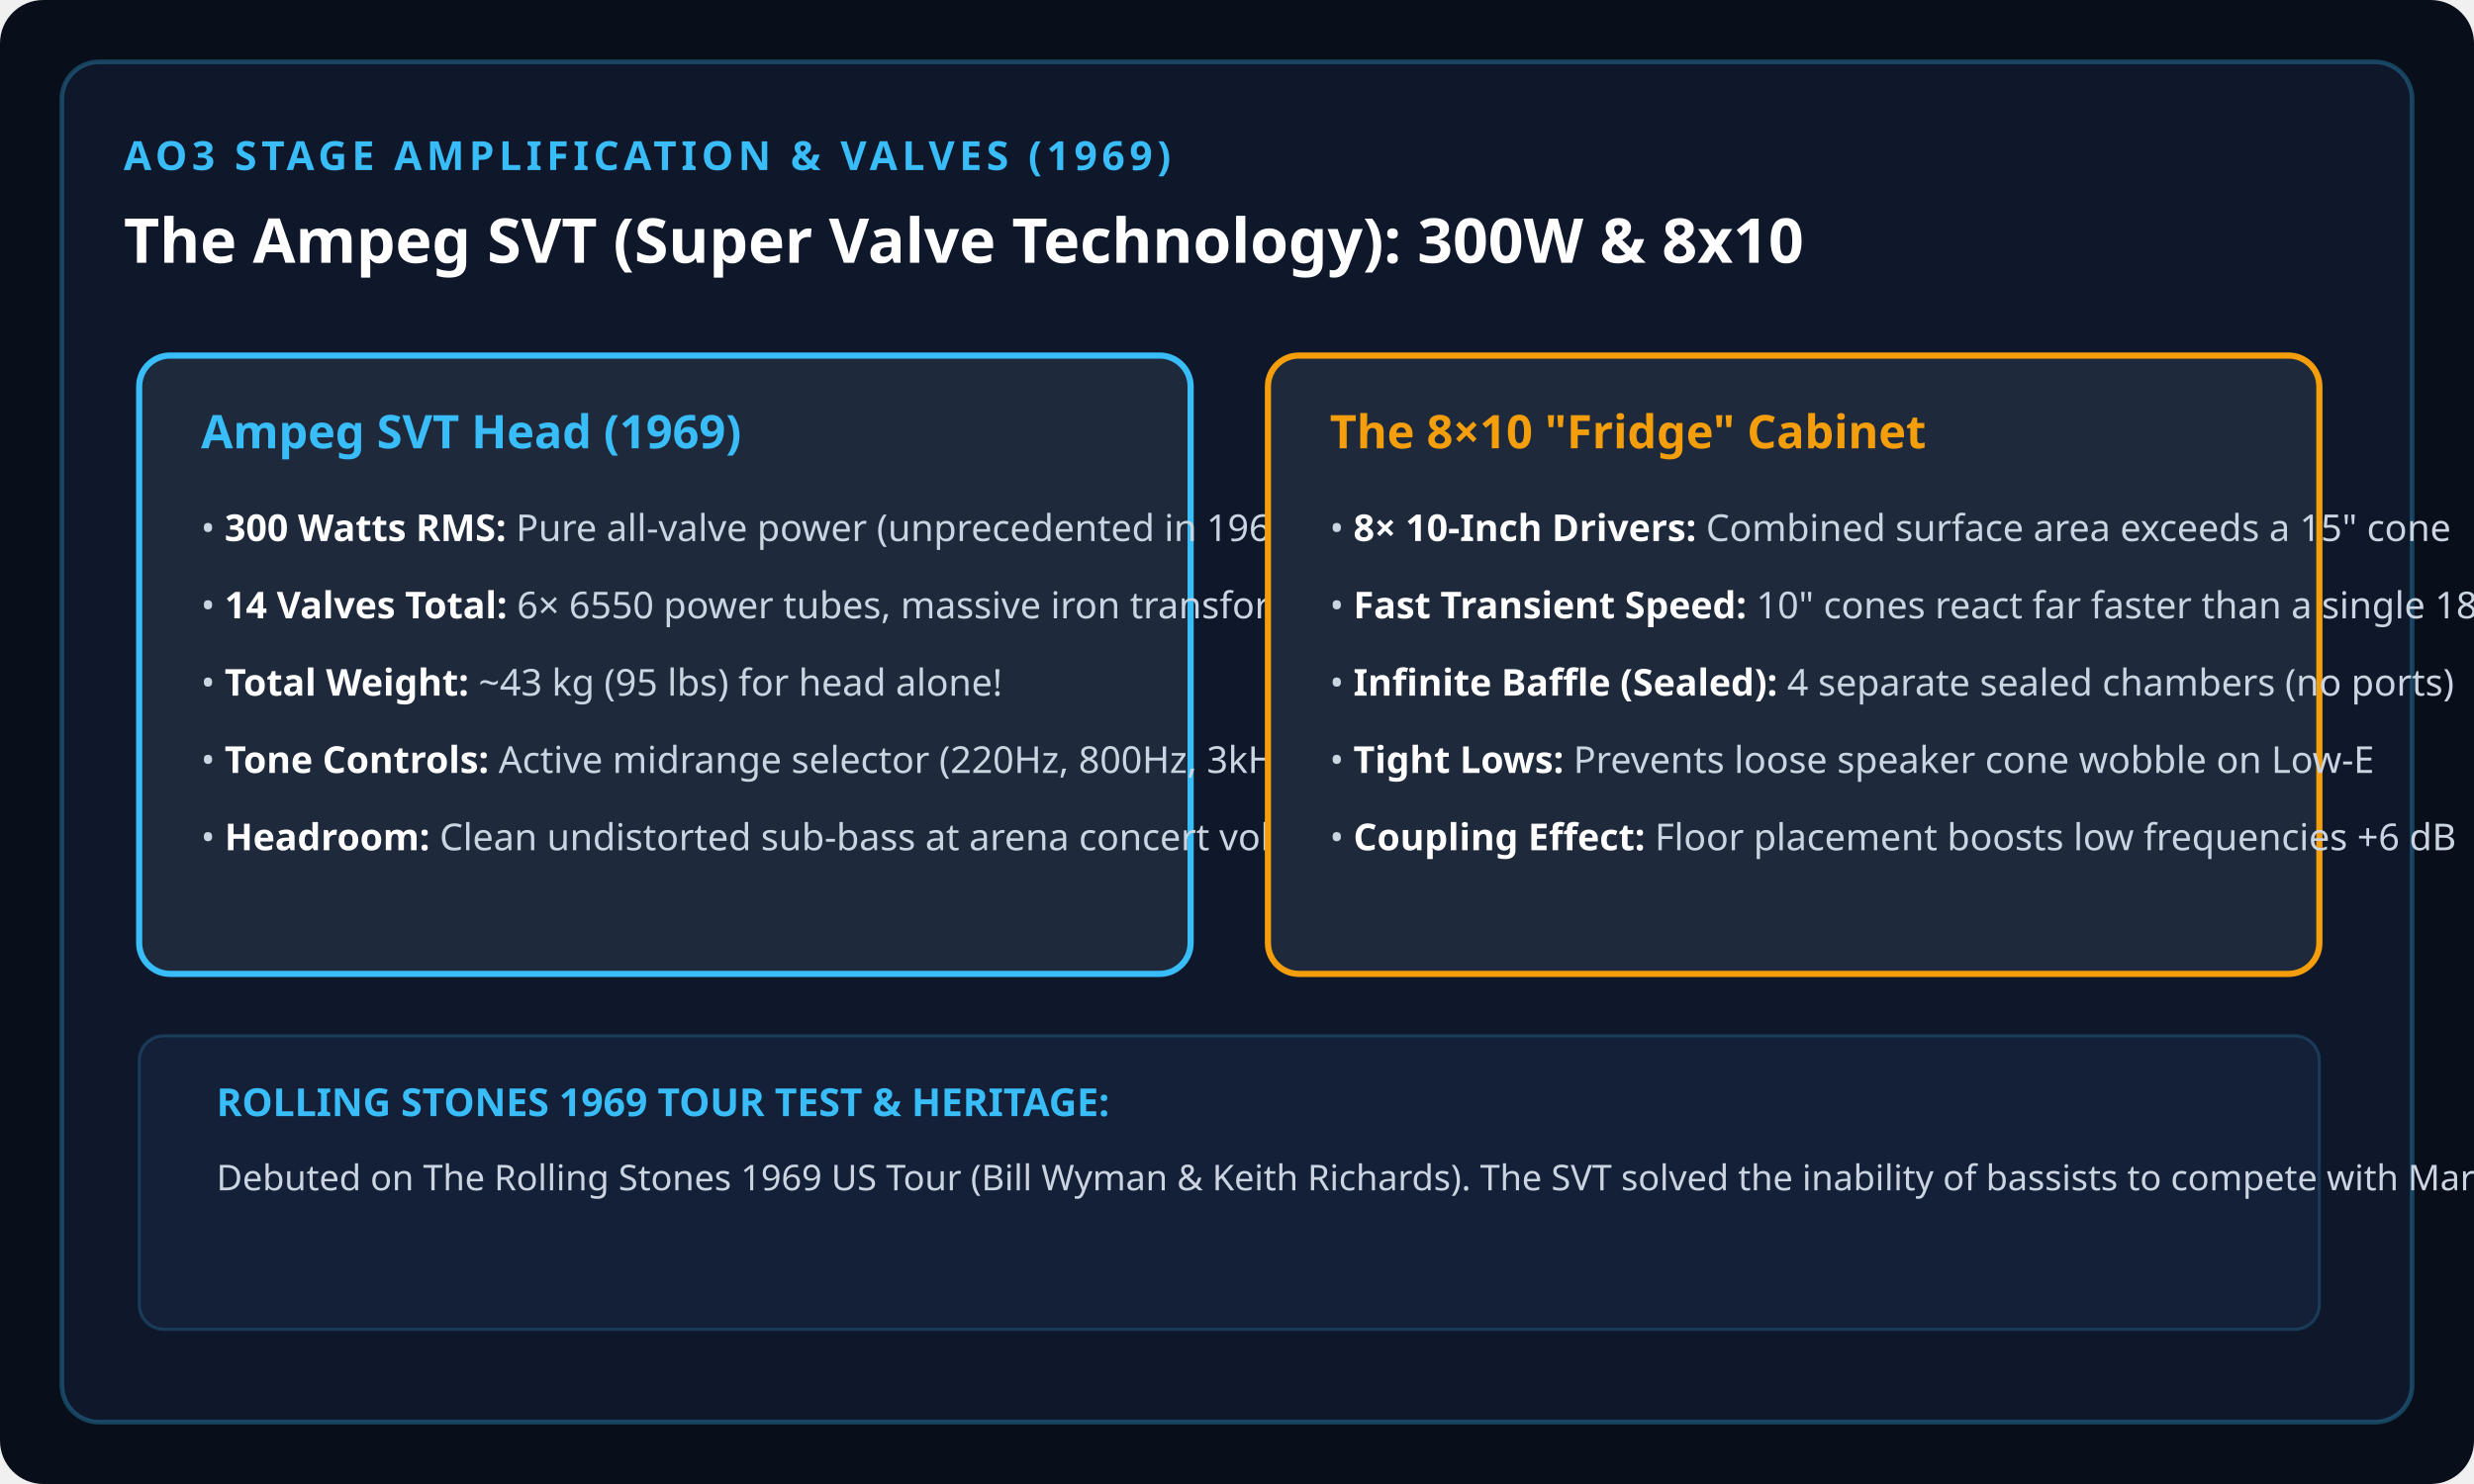
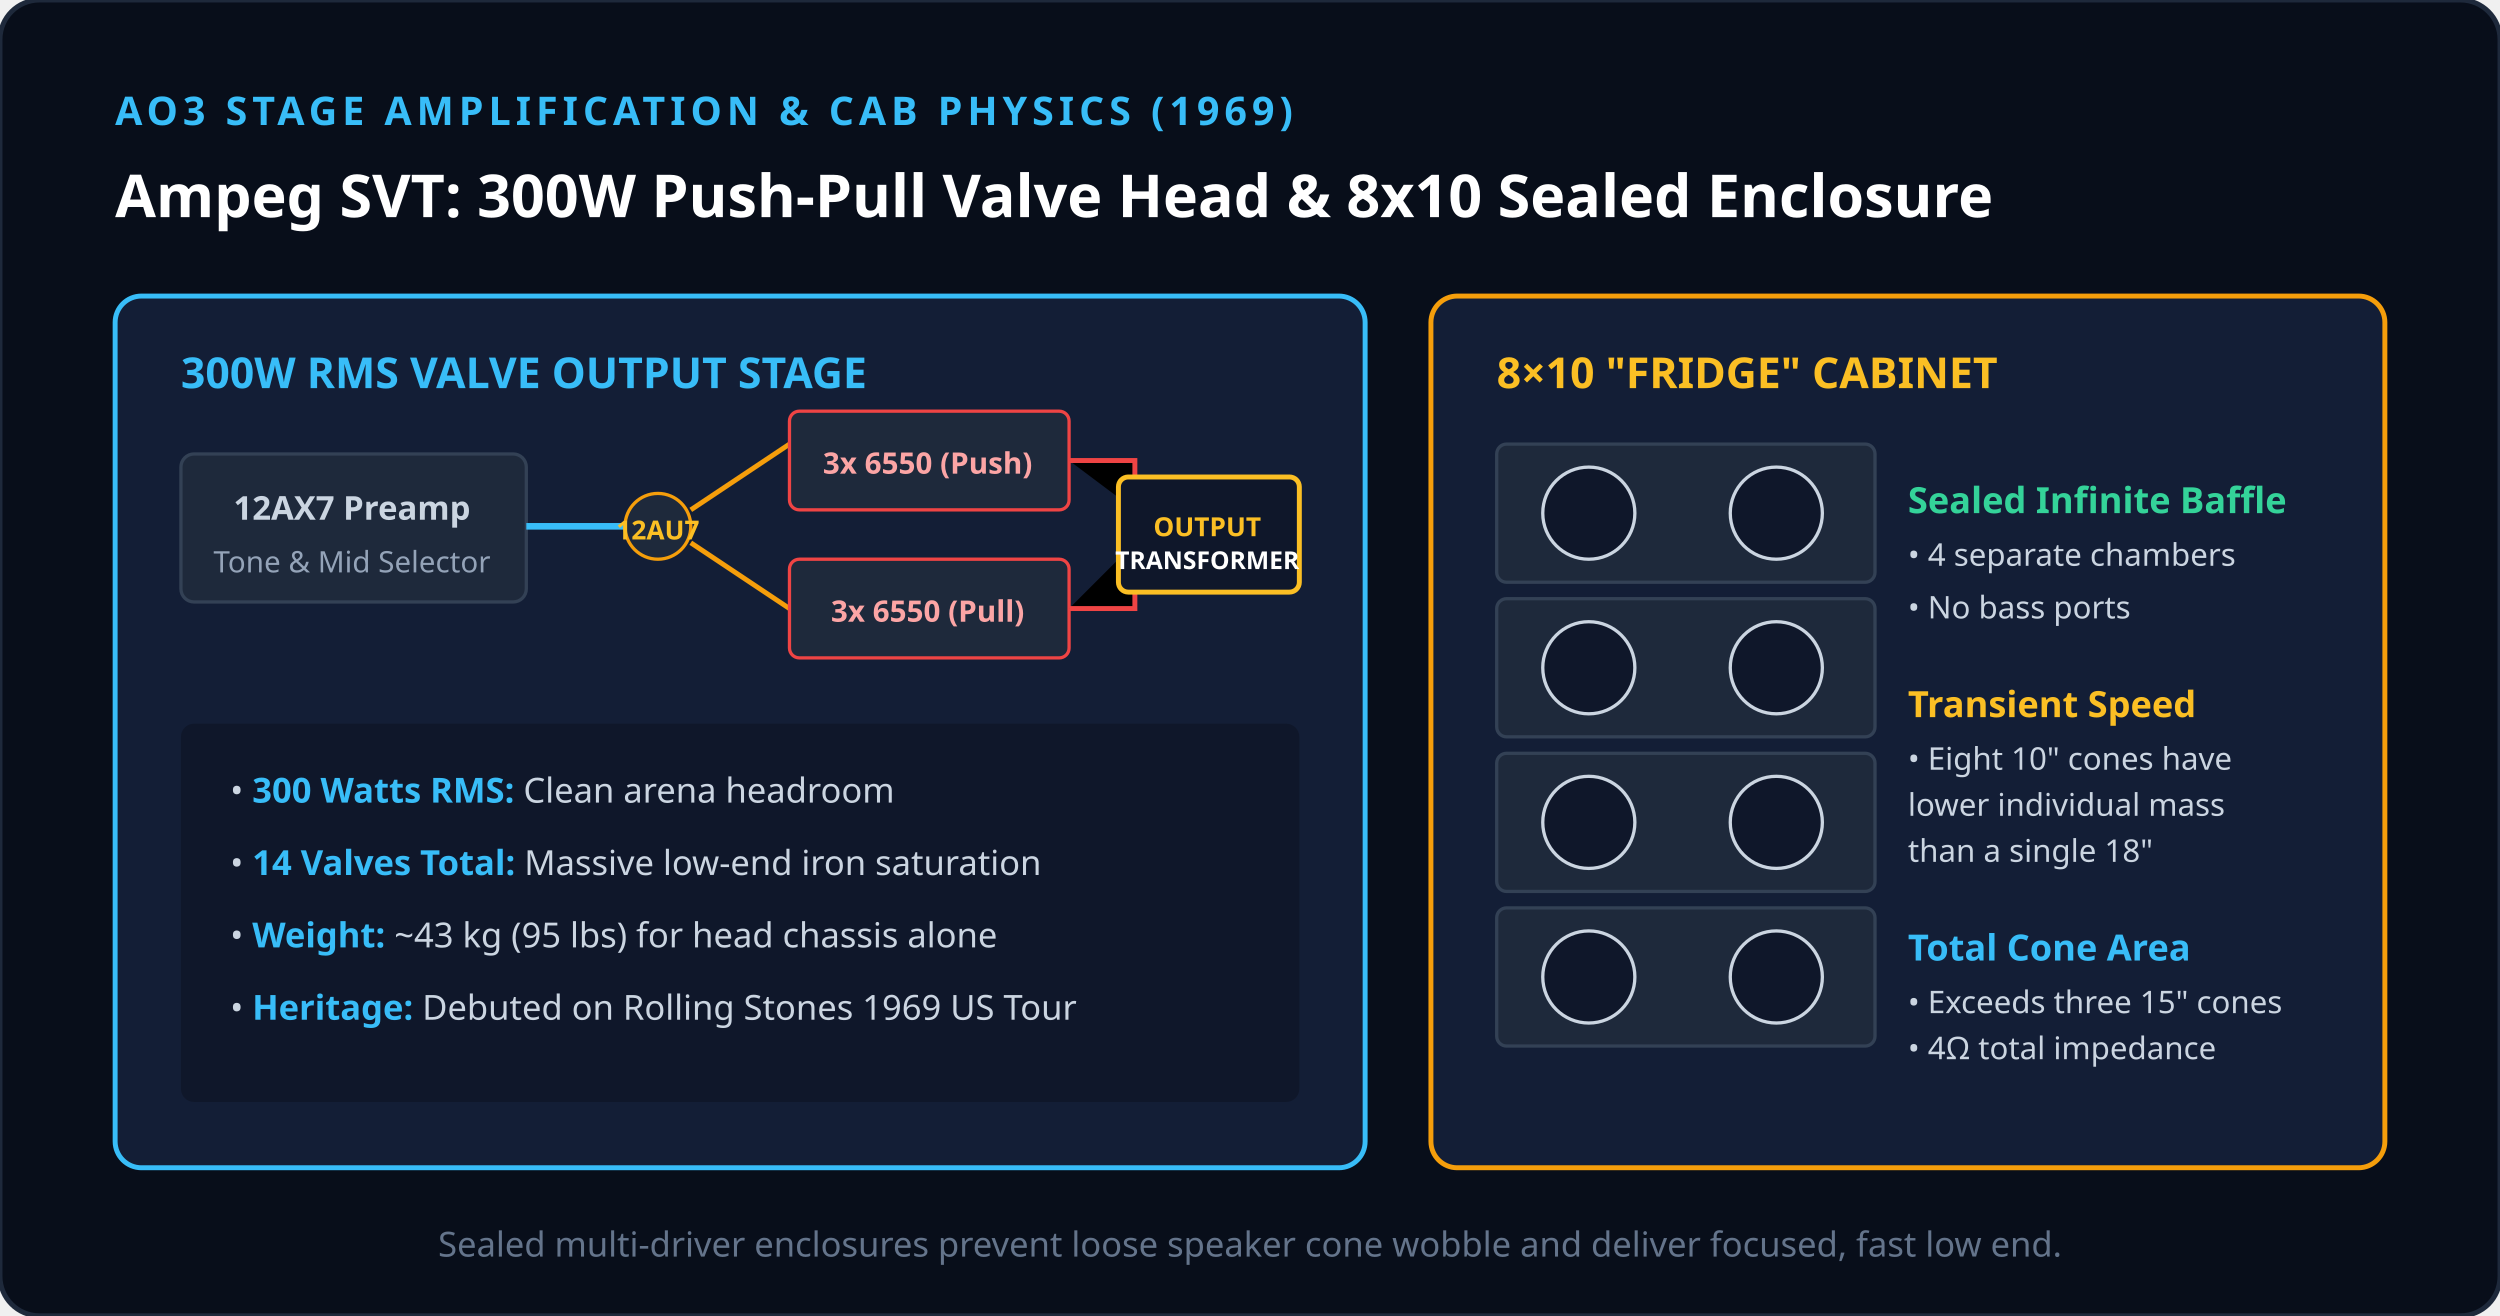
- <svg xmlns="http://www.w3.org/2000/svg" viewBox="0 0 800 480" width="100%" height="100%">
-   <rect width="800" height="480" fill="#080e1a" rx="14" />
-   <rect x="20" y="20" width="760" height="440" fill="#0f172a" stroke="rgba(56,189,248,0.3)" stroke-width="1.5" rx="12" />
-   <text x="40" y="55" fill="#38bdf8" font-family="system-ui, sans-serif" font-size="13" font-weight="800" letter-spacing="1.5">AO3 STAGE AMPLIFICATION &amp; VALVES (1969)</text>
-   <text x="40" y="85" fill="#ffffff" font-family="system-ui, sans-serif" font-size="20" font-weight="900">The Ampeg SVT (Super Valve Technology): 300W &amp; 8x10</text>
-   <g transform="translate(45, 115)">
-     <rect x="0" y="0" width="340" height="200" fill="#1e293b" rx="10" stroke="#38bdf8" stroke-width="2" />
-     <text x="20" y="30" fill="#38bdf8" font-family="system-ui, sans-serif" font-size="15" font-weight="800">Ampeg SVT Head (1969)</text>
-     <text x="20" y="60" fill="#cbd5e1" font-family="system-ui, sans-serif" font-size="12">• <tspan fill="#ffffff" font-weight="700">300 Watts RMS:</tspan> Pure all-valve power (unprecedented in 1969)</text>
-     <text x="20" y="85" fill="#cbd5e1" font-family="system-ui, sans-serif" font-size="12">• <tspan fill="#ffffff" font-weight="700">14 Valves Total:</tspan> 6× 6550 power tubes, massive iron transformers</text>
-     <text x="20" y="110" fill="#cbd5e1" font-family="system-ui, sans-serif" font-size="12">• <tspan fill="#ffffff" font-weight="700">Total Weight:</tspan> ~43 kg (95 lbs) for head alone!</text>
-     <text x="20" y="135" fill="#cbd5e1" font-family="system-ui, sans-serif" font-size="12">• <tspan fill="#ffffff" font-weight="700">Tone Controls:</tspan> Active midrange selector (220Hz, 800Hz, 3kHz)</text>
-     <text x="20" y="160" fill="#cbd5e1" font-family="system-ui, sans-serif" font-size="12">• <tspan fill="#ffffff" font-weight="700">Headroom:</tspan> Clean undistorted sub-bass at arena concert volume</text>
-     <rect x="365" y="0" width="340" height="200" fill="#1e293b" rx="10" stroke="#f59e0b" stroke-width="2" />
-     <text x="385" y="30" fill="#f59e0b" font-family="system-ui, sans-serif" font-size="15" font-weight="800">The 8×10 "Fridge" Cabinet</text>
-     <text x="385" y="60" fill="#cbd5e1" font-family="system-ui, sans-serif" font-size="12">• <tspan fill="#ffffff" font-weight="700">8× 10-Inch Drivers:</tspan> Combined surface area exceeds a 15" cone</text>
-     <text x="385" y="85" fill="#cbd5e1" font-family="system-ui, sans-serif" font-size="12">• <tspan fill="#ffffff" font-weight="700">Fast Transient Speed:</tspan> 10" cones react far faster than a single 18"</text>
-     <text x="385" y="110" fill="#cbd5e1" font-family="system-ui, sans-serif" font-size="12">• <tspan fill="#ffffff" font-weight="700">Infinite Baffle (Sealed):</tspan> 4 separate sealed chambers (no ports)</text>
-     <text x="385" y="135" fill="#cbd5e1" font-family="system-ui, sans-serif" font-size="12">• <tspan fill="#ffffff" font-weight="700">Tight Lows:</tspan> Prevents loose speaker cone wobble on Low-E</text>
-     <text x="385" y="160" fill="#cbd5e1" font-family="system-ui, sans-serif" font-size="12">• <tspan fill="#ffffff" font-weight="700">Coupling Effect:</tspan> Floor placement boosts low frequencies +6 dB</text>
+ <svg xmlns="http://www.w3.org/2000/svg" viewBox="0 0 760 400" width="100%" height="100%">
+   <rect width="760" height="400" rx="12" fill="#080e1a" stroke="#1e293b" stroke-width="1.5" />
+   <text x="35" y="38" fill="#38bdf8" font-family="system-ui, sans-serif" font-size="12" font-weight="800" letter-spacing="1.5">AO3 STAGE AMPLIFICATION &amp; CAB PHYSICS (1969)</text>
+   <text x="35" y="66" fill="#ffffff" font-family="system-ui, sans-serif" font-size="18" font-weight="900">Ampeg SVT: 300W Push-Pull Valve Head &amp; 8x10 Sealed Enclosure</text>
+   <g transform="translate(35, 90)">
+     <rect width="380" height="265" rx="8" fill="#131e36" stroke="#38bdf8" stroke-width="1.5" />
+     <text x="20" y="28" fill="#38bdf8" font-family="system-ui, sans-serif" font-size="13" font-weight="800">300W RMS VALVE OUTPUT STAGE</text>
+     <rect x="20" y="48" width="105" height="45" rx="4" fill="#1e293b" stroke="#334155" />
+     <text x="72" y="68" fill="#cbd5e1" font-family="system-ui, sans-serif" font-size="10" font-weight="700" text-anchor="middle">12AX7 Preamp</text>
+     <text x="72" y="84" fill="#94a3b8" font-family="system-ui, sans-serif" font-size="9" text-anchor="middle">Tone &amp; Mid Selector</text>
+     <path d="M 125 70 L 155 70" stroke="#38bdf8" stroke-width="2" />
+     <circle cx="165" cy="70" r="10" fill="#1e293b" stroke="#f59e0b" />
+     <text x="165" y="74" fill="#fbbf24" font-family="system-ui, sans-serif" font-size="8" font-weight="800" text-anchor="middle">12AU7</text>
+     <path d="M 175 65 L 205 45" stroke="#f59e0b" stroke-width="1.5" />
+     <path d="M 175 75 L 205 95" stroke="#f59e0b" stroke-width="1.5" />
+     <rect x="205" y="35" width="85" height="30" rx="3" fill="#1e293b" stroke="#ef4444" />
+     <text x="247" y="54" fill="#fca5a5" font-family="system-ui, sans-serif" font-size="9" font-weight="800" text-anchor="middle">3x 6550 (Push)</text>
+     <rect x="205" y="80" width="85" height="30" rx="3" fill="#1e293b" stroke="#ef4444" />
+     <text x="247" y="99" fill="#fca5a5" font-family="system-ui, sans-serif" font-size="9" font-weight="800" text-anchor="middle">3x 6550 (Pull)</text>
+     <path d="M 290 50 L 310 50 L 310 65" stroke="#ef4444" stroke-width="1.5" />
+     <path d="M 290 95 L 310 95 L 310 75" stroke="#ef4444" stroke-width="1.5" />
+     <rect x="305" y="55" width="55" height="35" rx="3" fill="#0f172a" stroke="#fbbf24" stroke-width="1.5" />
+     <text x="332" y="73" fill="#fbbf24" font-family="system-ui, sans-serif" font-size="8" font-weight="800" text-anchor="middle">OUTPUT</text>
+     <text x="332" y="83" fill="#ffffff" font-family="system-ui, sans-serif" font-size="7.5" font-weight="700" text-anchor="middle">TRANSFORMER</text>
+     <g transform="translate(20, 130)">
+       <rect width="340" height="115" rx="4" fill="#0f172a" />
+       <text x="15" y="24" fill="#cbd5e1" font-family="system-ui, sans-serif" font-size="10.5">• <tspan fill="#38bdf8" font-weight="700">300 Watts RMS:</tspan> Clean arena headroom</text>
+       <text x="15" y="46" fill="#cbd5e1" font-family="system-ui, sans-serif" font-size="10.5">• <tspan fill="#38bdf8" font-weight="700">14 Valves Total:</tspan> Massive low-end iron saturation</text>
+       <text x="15" y="68" fill="#cbd5e1" font-family="system-ui, sans-serif" font-size="10.5">• <tspan fill="#38bdf8" font-weight="700">Weight:</tspan> ~43 kg (95 lbs) for head chassis alone</text>
+       <text x="15" y="90" fill="#cbd5e1" font-family="system-ui, sans-serif" font-size="10.5">• <tspan fill="#38bdf8" font-weight="700">Heritage:</tspan> Debuted on Rolling Stones 1969 US Tour</text>
+     </g>
  </g>
-   <g transform="translate(45, 335)">
-     <rect x="0" y="0" width="705" height="95" fill="#142038" rx="8" stroke="rgba(56,189,248,0.2)" />
-     <text x="25" y="26" fill="#38bdf8" font-family="system-ui, sans-serif" font-size="12.5" font-weight="800">ROLLING STONES 1969 TOUR TEST &amp; HERITAGE:</text>
-     <text x="25" y="50" fill="#cbd5e1" font-family="system-ui, sans-serif" font-size="11.5">Debuted on The Rolling Stones 1969 US Tour (Bill Wyman &amp; Keith Richards). The SVT solved the inability of bassists to compete with Marshall guitar stacks in stadiums, becoming the undisputed industry standard for rock, metal, and punk.</text>
+   <g transform="translate(435, 90)">
+     <rect width="290" height="265" rx="8" fill="#131e36" stroke="#f59e0b" stroke-width="1.5" />
+     <text x="20" y="28" fill="#fbbf24" font-family="system-ui, sans-serif" font-size="13" font-weight="800">8×10 "FRIDGE" CABINET</text>
+     <g transform="translate(20, 45)">
+       <rect x="0" y="0" width="115" height="42" rx="3" fill="#1e293b" stroke="#334155" />
+       <circle cx="28" cy="21" r="14" fill="#0f172a" stroke="#cbd5e1" />
+       <circle cx="85" cy="21" r="14" fill="#0f172a" stroke="#cbd5e1" />
+       <rect x="0" y="47" width="115" height="42" rx="3" fill="#1e293b" stroke="#334155" />
+       <circle cx="28" cy="68" r="14" fill="#0f172a" stroke="#cbd5e1" />
+       <circle cx="85" cy="68" r="14" fill="#0f172a" stroke="#cbd5e1" />
+       <rect x="0" y="94" width="115" height="42" rx="3" fill="#1e293b" stroke="#334155" />
+       <circle cx="28" cy="115" r="14" fill="#0f172a" stroke="#cbd5e1" />
+       <circle cx="85" cy="115" r="14" fill="#0f172a" stroke="#cbd5e1" />
+       <rect x="0" y="141" width="115" height="42" rx="3" fill="#1e293b" stroke="#334155" />
+       <circle cx="28" cy="162" r="14" fill="#0f172a" stroke="#cbd5e1" />
+       <circle cx="85" cy="162" r="14" fill="#0f172a" stroke="#cbd5e1" />
+     </g>
+     <g transform="translate(145, 50)">
+       <text x="0" y="16" fill="#34d399" font-family="system-ui, sans-serif" font-size="11" font-weight="800">Sealed Infinite Baffle</text>
+       <text x="0" y="32" fill="#cbd5e1" font-family="system-ui, sans-serif" font-size="9.5">• 4 separate chambers</text>
+       <text x="0" y="48" fill="#cbd5e1" font-family="system-ui, sans-serif" font-size="9.5">• No bass ports</text>
+       <text x="0" y="78" fill="#fbbf24" font-family="system-ui, sans-serif" font-size="11" font-weight="800">Transient Speed</text>
+       <text x="0" y="94" fill="#cbd5e1" font-family="system-ui, sans-serif" font-size="9.5">• Eight 10" cones have</text>
+       <text x="0" y="108" fill="#cbd5e1" font-family="system-ui, sans-serif" font-size="9.5">lower individual mass</text>
+       <text x="0" y="122" fill="#cbd5e1" font-family="system-ui, sans-serif" font-size="9.5">than a single 18"</text>
+       <text x="0" y="152" fill="#38bdf8" font-family="system-ui, sans-serif" font-size="11" font-weight="800">Total Cone Area</text>
+       <text x="0" y="168" fill="#cbd5e1" font-family="system-ui, sans-serif" font-size="9.5">• Exceeds three 15" cones</text>
+       <text x="0" y="182" fill="#cbd5e1" font-family="system-ui, sans-serif" font-size="9.5">• 4Ω total impedance</text>
+     </g>
  </g>
+   <text x="380" y="382" fill="#64748b" font-family="system-ui, sans-serif" font-size="10.5" text-anchor="middle">Sealed multi-driver enclosures prevent loose speaker cone wobble and deliver focused, fast low end.</text>
</svg>
